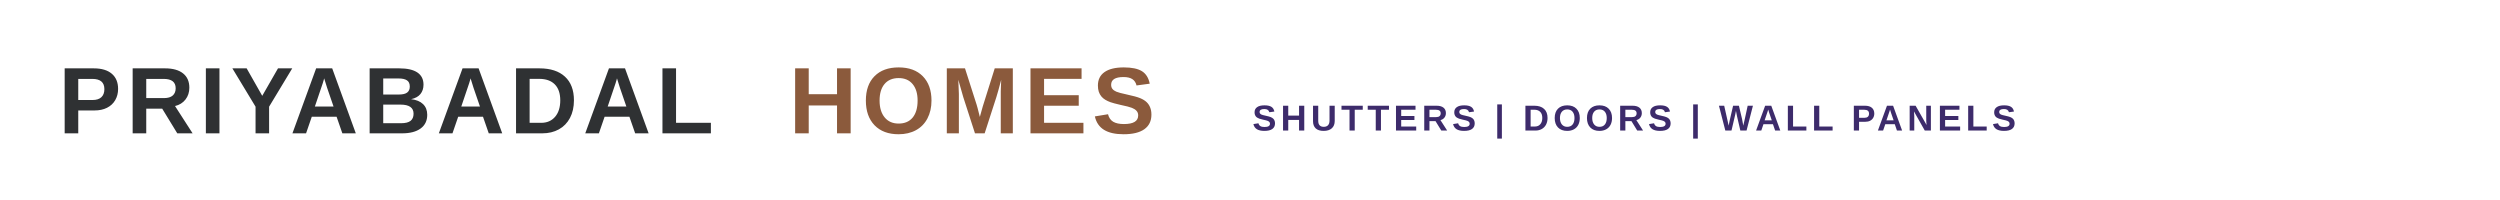
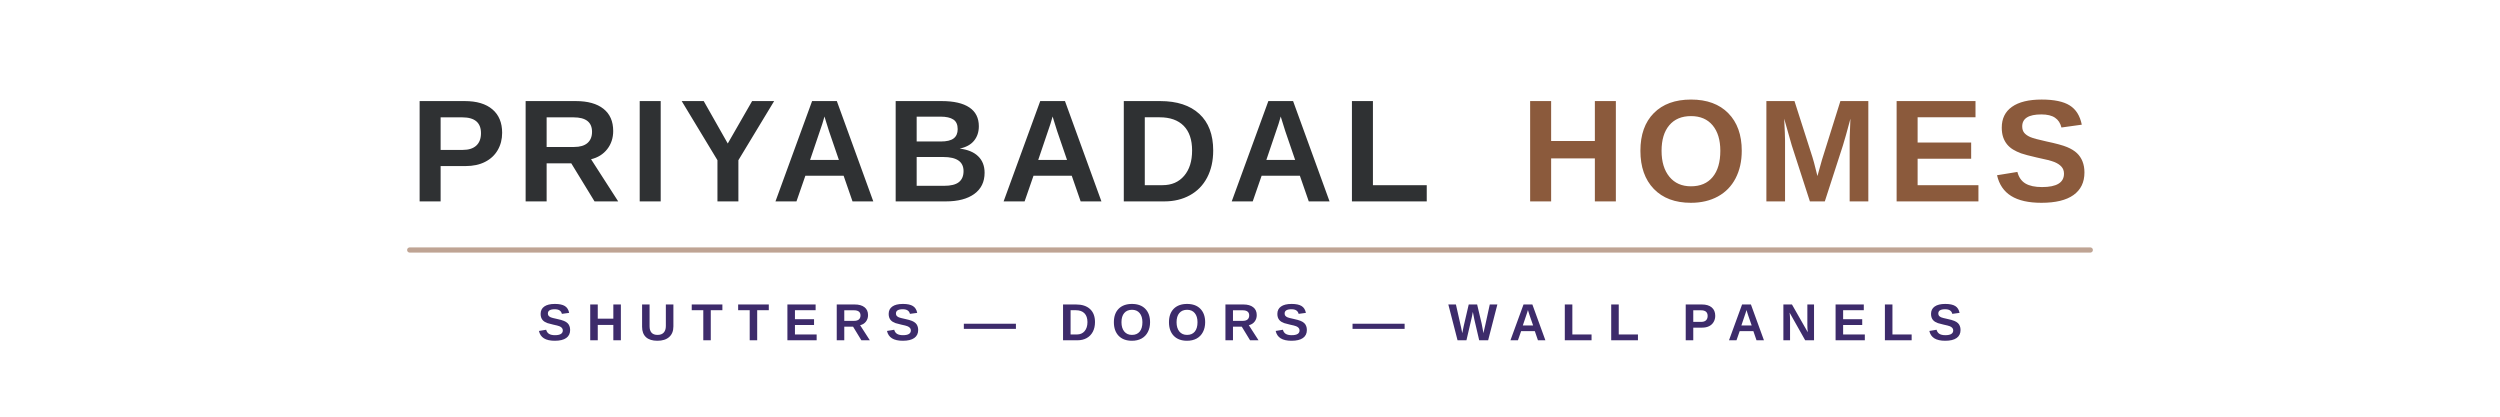
- <svg xmlns="http://www.w3.org/2000/svg" viewBox="0 0 900 72" role="img" aria-label="Priyabadal Homes — Shutters, Doors, Wall Panels">
-   <text x="6" y="48" text-anchor="start" xml:space="preserve">
-     <tspan fill="#2f3133" font-family="Arial Black, Arial, Helvetica, sans-serif" font-size="34" font-weight="700" letter-spacing="1.8">PRIYABADAL</tspan>
-     <tspan dx="12" fill="#8b5a3c" font-family="Arial Black, Arial, Helvetica, sans-serif" font-size="34" font-weight="700" letter-spacing="1.8">HOMES</tspan>
-     <tspan dx="20" fill="#3d2b6b" font-family="Arial, Helvetica, sans-serif" font-size="13" font-weight="600" letter-spacing="1.5" dy="-1">SHUTTERS | DOORS | WALL PANELS</tspan>
+ <svg xmlns="http://www.w3.org/2000/svg" viewBox="0 0 720 120" role="img" aria-label="Priyabadal Homes — Shutters, Doors, Wall Panels">
+   <defs>
+     <style>
+       .wm {
+         font-family: "Arial Black", Arial, Helvetica, sans-serif;
+         font-weight: 700;
+         letter-spacing: 0.06em;
+       }
+       .tag {
+         font-family: Arial, Helvetica, sans-serif;
+         font-weight: 600;
+         letter-spacing: 0.28em;
+         text-transform: uppercase;
+       }
+     </style>
+   </defs>
+   <text class="wm" x="360" y="58" text-anchor="middle" font-size="42">
+     <tspan fill="#2f3133">PRIYABADAL</tspan>
+     <tspan dx="14" fill="#8b5a3c">HOMES</tspan>
  </text>
+   <line x1="118" y1="72" x2="602" y2="72" stroke="#8b5a3c" stroke-width="1.5" stroke-linecap="round" opacity="0.55" />
+   <text class="tag" x="360" y="98" text-anchor="middle" fill="#3d2b6b" font-size="15">SHUTTERS — DOORS — WALL PANELS</text>
</svg>
